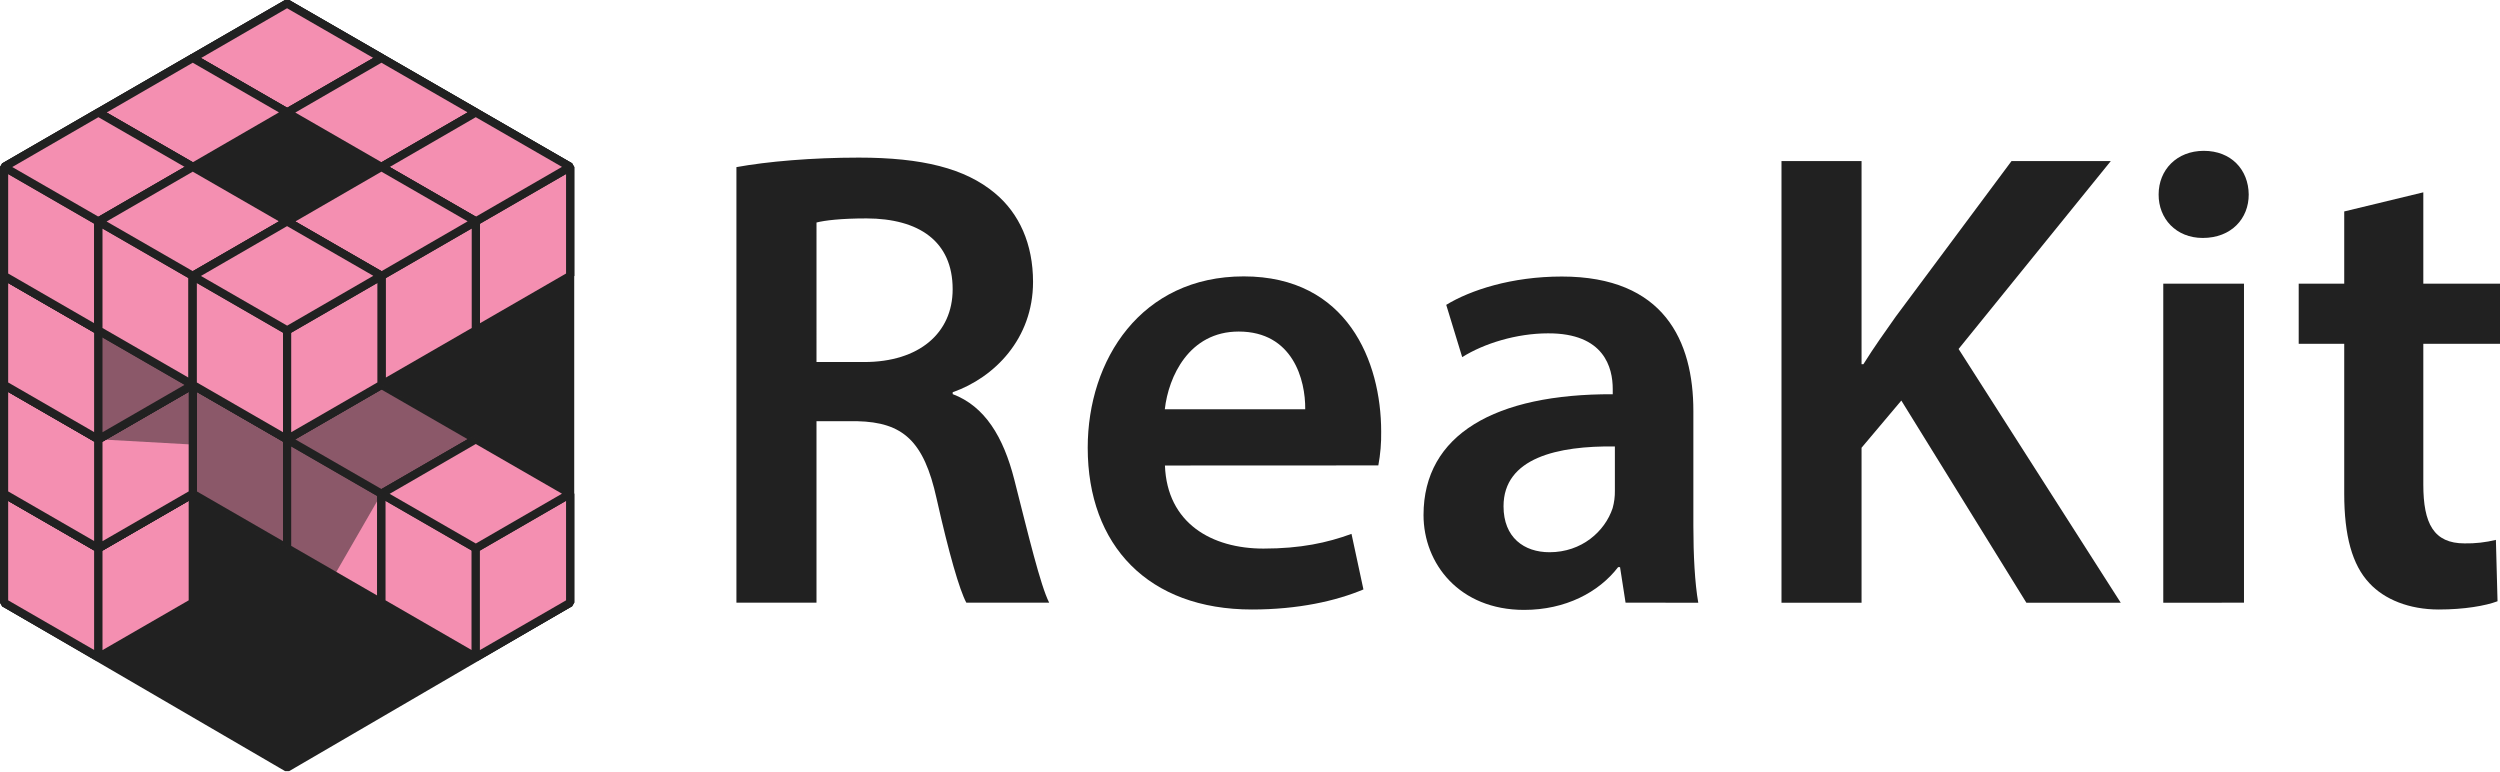
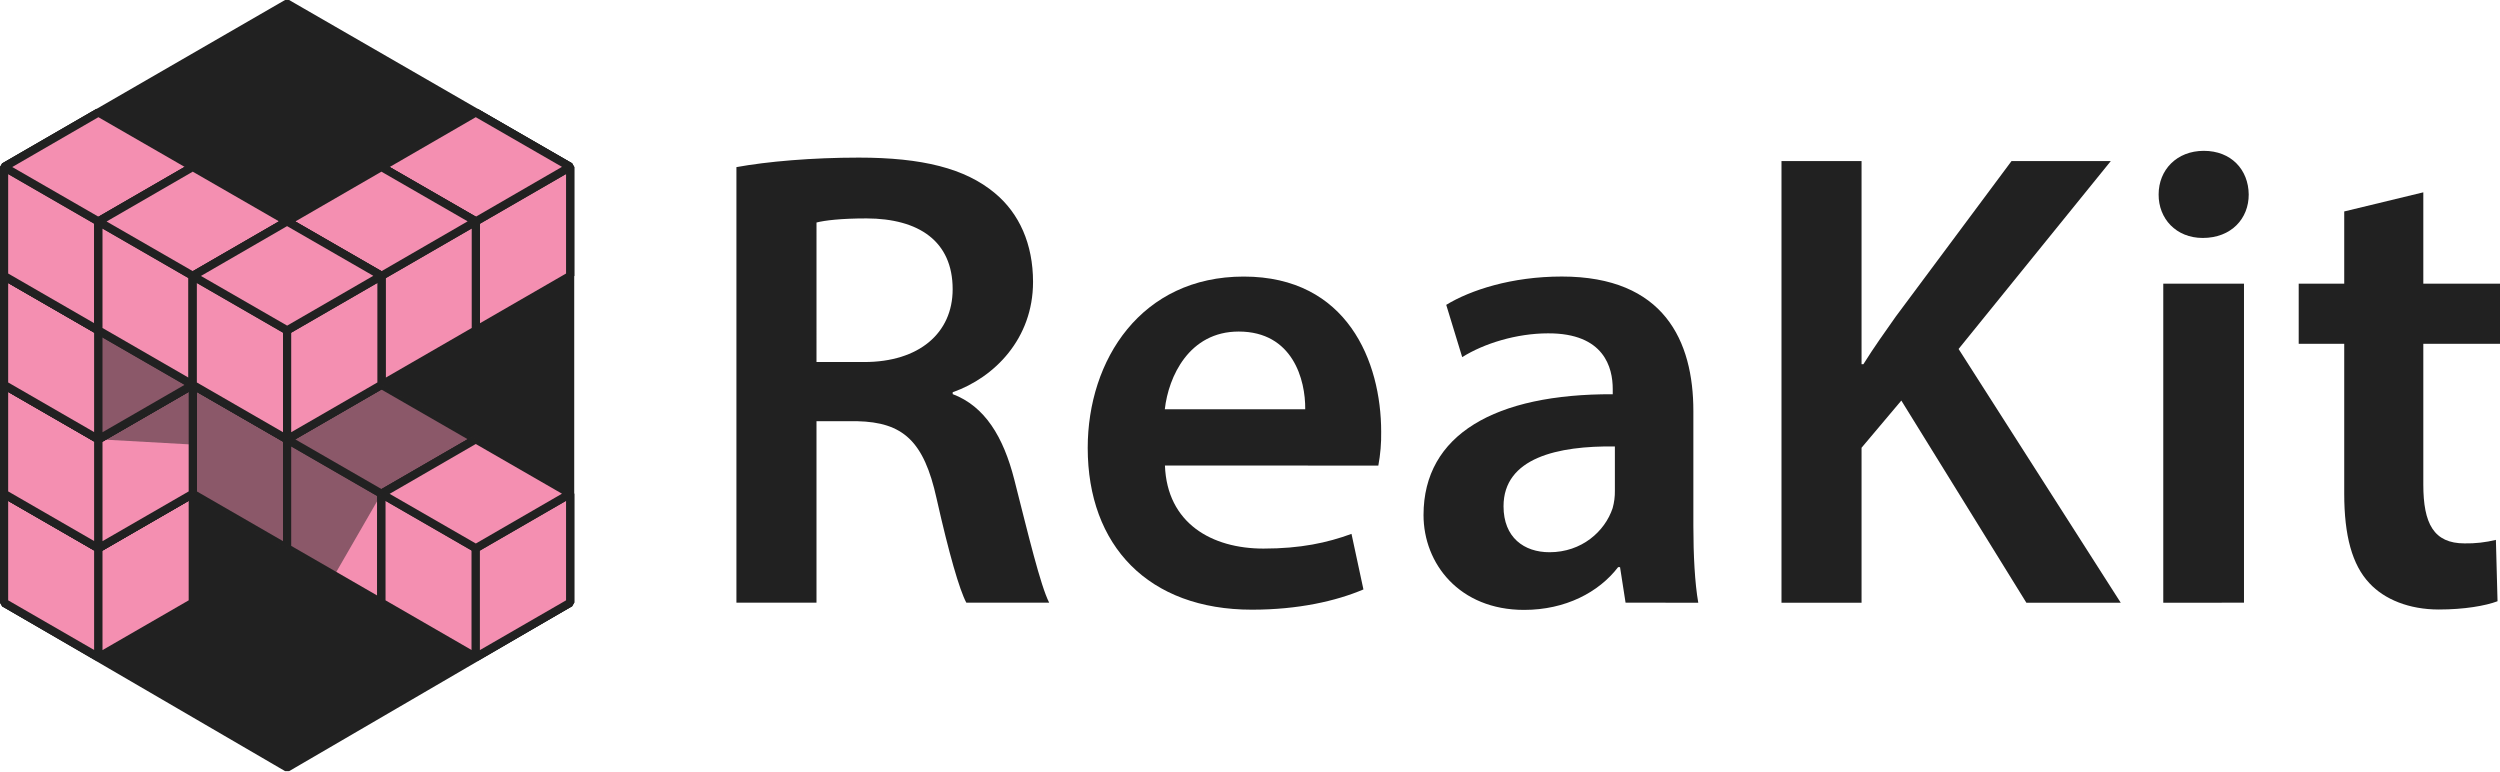
<svg xmlns="http://www.w3.org/2000/svg" viewBox="0 0 1529.93 471.9">
  <defs>
    <style>.cls-1,.cls-4{fill:#212121;}.cls-1,.cls-2{stroke:#212121;stroke-linejoin:bevel;stroke-width:5px;}.cls-2{fill:#f48fb1;}.cls-3{opacity:0.5;}</style>
  </defs>
  <g id="Layer_2" data-name="Layer 2">
    <g id="Layer_3" data-name="Layer 3">
-       <polygon class="cls-1" points="348.91 102.12 348.91 368.78 175.71 469.74 2.5 368.83 2.5 102.22 175.68 2.17 348.91 102.12" />
+       <polygon class="cls-1" points="348.91 102.11 348.91 368.78 175.71 469.74 2.5 368.83 2.5 102.22 175.68 2.17 348.91 102.11" />
      <polygon class="cls-2" points="175.68 268.83 233.44 302.12 175.73 335.5 117.97 302.22 175.68 268.83" />
-       <polygon class="cls-2" points="175.71 268.83 233.44 302.17 233.44 235.5 175.71 202.17 175.71 268.83" />
-       <polygon class="cls-2" points="117.97 235.5 175.71 202.17 175.71 268.83 117.97 302.17 117.97 235.5" />
+       <polygon class="cls-2" points="175.71 268.83 233.44 302.17 233.44 235.5 175.71 202.16 175.71 268.83" />
+       <polygon class="cls-2" points="117.97 235.5 175.71 202.16 175.71 268.83 117.97 302.17 117.97 235.5" />
      <polygon class="cls-2" points="117.97 302.17 175.71 335.5 175.71 268.83 117.97 235.5 117.97 302.17" />
      <polygon class="cls-2" points="175.71 268.83 233.44 235.5 233.44 302.17 175.71 335.5 175.71 268.83" />
-       <polygon class="cls-2" points="175.68 202.17 233.44 235.45 175.73 268.83 117.97 235.55 175.68 202.17" />
+       <polygon class="cls-2" points="175.68 202.16 233.44 235.45 175.73 268.83 117.97 235.55 175.68 202.16" />
      <polygon class="cls-2" points="233.41 302.17 291.18 335.45 233.47 368.83 175.71 335.55 233.41 302.17" />
      <polygon class="cls-2" points="233.44 302.17 291.18 335.5 291.18 268.83 233.44 235.5 233.44 302.17" />
      <polygon class="cls-2" points="175.71 268.83 233.44 235.5 233.44 302.17 175.71 335.5 175.71 268.83" />
      <polygon class="cls-2" points="175.71 335.5 233.44 368.83 233.44 302.17 175.71 268.83 175.71 335.5" />
      <polygon class="cls-2" points="233.44 302.17 291.18 268.83 291.18 335.5 233.44 368.83 233.44 302.17" />
      <polygon class="cls-2" points="233.41 235.5 291.18 268.78 233.47 302.17 175.71 268.88 233.41 235.5" />
      <polygon class="cls-2" points="291.15 335.5 348.91 368.78 291.2 402.17 233.44 368.88 291.15 335.5" />
      <polygon class="cls-2" points="291.18 335.5 348.91 368.83 348.91 302.17 291.18 268.83 291.18 335.5" />
      <polygon class="cls-2" points="233.44 302.17 291.18 268.83 291.18 335.5 233.44 368.83 233.44 302.17" />
      <polygon class="cls-2" points="233.44 368.83 291.18 402.17 291.18 335.5 233.44 302.17 233.44 368.83" />
      <polygon class="cls-2" points="291.18 335.5 348.91 302.17 348.91 368.83 291.18 402.17 291.18 335.5" />
      <polygon class="cls-2" points="291.15 268.83 348.91 302.12 291.2 335.5 233.44 302.22 291.15 268.83" />
-       <polygon class="cls-2" points="175.68 68.83 233.44 102.12 175.73 135.5 117.97 102.22 175.68 68.83" />
-       <polygon class="cls-2" points="175.71 68.83 233.44 102.17 233.44 35.5 175.71 2.17 175.71 68.83" />
-       <polygon class="cls-2" points="117.97 35.5 175.71 2.17 175.71 68.83 117.97 102.17 117.97 35.5" />
-       <polygon class="cls-2" points="117.97 102.17 175.71 135.5 175.71 68.83 117.97 35.5 117.97 102.17" />
-       <polygon class="cls-2" points="175.71 68.83 233.44 35.5 233.44 102.17 175.71 135.5 175.71 68.83" />
-       <polygon class="cls-2" points="175.68 2.17 233.44 35.45 175.73 68.83 117.97 35.55 175.68 2.17" />
-       <polygon class="cls-2" points="117.94 102.17 175.71 135.45 118 168.83 60.23 135.55 117.94 102.17" />
-       <polygon class="cls-2" points="117.97 102.17 175.71 135.5 175.71 68.83 117.97 35.5 117.97 102.17" />
-       <polygon class="cls-2" points="60.23 68.83 117.97 35.5 117.97 102.17 60.23 135.5 60.23 68.83" />
-       <polygon class="cls-2" points="60.23 135.5 117.97 168.83 117.97 102.17 60.23 68.83 60.23 135.5" />
-       <polygon class="cls-1" points="117.97 102.17 175.71 68.83 175.71 135.5 117.97 168.83 117.97 102.17" />
-       <polygon class="cls-2" points="117.94 35.5 175.71 68.78 118 102.17 60.23 68.88 117.94 35.5" />
-       <polygon class="cls-2" points="233.41 102.17 291.18 135.45 233.47 168.83 175.71 135.55 233.41 102.17" />
-       <polygon class="cls-2" points="233.44 102.17 291.18 135.5 291.18 68.83 233.44 35.5 233.44 102.17" />
-       <polygon class="cls-2" points="175.71 68.83 233.44 35.5 233.44 102.17 175.71 135.5 175.71 68.83" />
-       <polygon class="cls-1" points="175.71 135.5 233.44 168.83 233.44 102.17 175.71 68.83 175.71 135.5" />
-       <polygon class="cls-2" points="233.44 102.17 291.18 68.83 291.18 135.5 233.44 168.83 233.44 102.17" />
-       <polygon class="cls-2" points="233.41 35.5 291.18 68.78 233.47 102.17 175.71 68.88 233.41 35.5" />
      <polygon class="cls-2" points="60.21 335.5 117.97 368.78 60.26 402.17 2.5 368.88 60.21 335.5" />
      <polygon class="cls-2" points="60.23 335.5 117.97 368.83 117.97 302.17 60.23 268.83 60.23 335.5" />
      <polygon class="cls-2" points="2.5 302.17 60.23 268.83 60.23 335.5 2.5 368.83 2.5 302.17" />
      <polygon class="cls-2" points="2.5 368.83 60.23 402.17 60.23 335.5 2.5 302.17 2.5 368.83" />
      <polygon class="cls-2" points="60.23 335.5 117.97 302.17 117.97 368.83 60.23 402.17 60.23 335.5" />
      <polygon class="cls-2" points="60.21 268.83 117.97 302.12 60.26 335.5 2.5 302.22 60.21 268.83" />
-       <polygon class="cls-2" points="291.15 135.5 348.91 168.78 291.2 202.17 233.44 168.88 291.15 135.5" />
+       <polygon class="cls-2" points="291.15 135.5 348.91 168.78 291.2 202.16 233.44 168.88 291.15 135.5" />
      <polygon class="cls-2" points="291.18 135.5 348.91 168.83 348.91 102.17 291.18 68.83 291.18 135.5" />
      <polygon class="cls-2" points="233.44 102.17 291.18 68.83 291.18 135.5 233.44 168.83 233.44 102.17" />
-       <polygon class="cls-2" points="233.44 168.83 291.18 202.17 291.18 135.5 233.44 102.17 233.44 168.83" />
-       <polygon class="cls-2" points="291.18 135.5 348.91 102.17 348.91 168.83 291.18 202.17 291.18 135.5" />
-       <polygon class="cls-2" points="291.15 68.83 348.91 102.12 291.2 135.5 233.44 102.22 291.15 68.83" />
+       <polygon class="cls-2" points="233.44 168.83 291.18 202.16 291.18 135.5 233.44 102.17 233.44 168.83" />
+       <polygon class="cls-2" points="291.18 135.5 348.91 102.17 348.91 168.83 291.18 202.16 291.18 135.5" />
+       <polygon class="cls-2" points="291.15 68.83 348.91 102.11 291.2 135.5 233.44 102.22 291.15 68.83" />
      <polygon class="cls-2" points="60.21 268.83 117.97 302.12 60.26 335.5 2.5 302.22 60.21 268.83" />
-       <polygon class="cls-2" points="60.23 268.83 117.97 302.17 117.97 235.5 60.23 202.17 60.23 268.83" />
-       <polygon class="cls-2" points="2.5 235.5 60.23 202.17 60.23 268.83 2.5 302.17 2.5 235.5" />
+       <polygon class="cls-2" points="60.23 268.83 117.97 302.17 117.97 235.5 60.23 202.16 60.23 268.83" />
+       <polygon class="cls-2" points="2.5 235.5 60.23 202.16 60.23 268.83 2.5 302.17 2.5 235.5" />
      <polygon class="cls-2" points="2.5 302.17 60.23 335.5 60.23 268.83 2.5 235.5 2.5 302.17" />
      <polygon class="cls-2" points="60.23 268.83 117.97 235.5 117.97 302.17 60.23 335.5 60.23 268.83" />
-       <polygon class="cls-2" points="60.21 202.17 117.97 235.45 60.26 268.83 2.5 235.55 60.21 202.17" />
-       <polygon class="cls-2" points="60.21 202.17 117.97 235.45 60.26 268.83 2.5 235.55 60.21 202.17" />
-       <polygon class="cls-2" points="60.23 202.17 117.97 235.5 117.97 168.83 60.23 135.5 60.23 202.17" />
-       <polygon class="cls-2" points="2.5 168.83 60.23 135.5 60.23 202.17 2.5 235.5 2.5 168.83" />
-       <polygon class="cls-2" points="2.5 235.5 60.23 268.83 60.23 202.17 2.5 168.83 2.5 235.5" />
-       <polygon class="cls-2" points="60.23 202.17 117.97 168.83 117.97 235.5 60.23 268.83 60.23 202.17" />
-       <polygon class="cls-2" points="60.21 135.5 117.97 168.78 60.26 202.17 2.5 168.88 60.21 135.5" />
-       <polygon class="cls-2" points="60.21 135.5 117.97 168.78 60.26 202.17 2.5 168.88 60.21 135.5" />
+       <polygon class="cls-2" points="60.21 202.16 117.97 235.45 60.26 268.83 2.5 235.55 60.21 202.16" />
+       <polygon class="cls-2" points="60.21 202.16 117.97 235.45 60.26 268.83 2.5 235.55 60.21 202.16" />
+       <polygon class="cls-2" points="60.23 202.16 117.97 235.5 117.97 168.83 60.23 135.5 60.23 202.16" />
+       <polygon class="cls-2" points="2.5 168.83 60.23 135.5 60.23 202.16 2.5 235.5 2.5 168.83" />
+       <polygon class="cls-2" points="2.5 235.5 60.23 268.83 60.23 202.16 2.5 168.83 2.5 235.5" />
+       <polygon class="cls-2" points="60.23 202.16 117.97 168.83 117.97 235.5 60.23 268.83 60.23 202.16" />
+       <polygon class="cls-2" points="60.21 135.5 117.97 168.78 60.26 202.16 2.5 168.88 60.21 135.5" />
+       <polygon class="cls-2" points="60.21 135.5 117.97 168.78 60.26 202.16 2.5 168.88 60.21 135.5" />
      <polygon class="cls-2" points="60.23 135.5 117.97 168.83 117.97 102.17 60.23 68.83 60.23 135.5" />
      <polygon class="cls-2" points="2.5 102.17 60.23 68.83 60.23 135.5 2.5 168.83 2.5 102.17" />
-       <polygon class="cls-2" points="2.5 168.83 60.23 202.17 60.23 135.5 2.5 102.17 2.5 168.83" />
-       <polygon class="cls-2" points="60.23 135.5 117.97 102.17 117.97 168.83 60.23 202.17 60.23 135.5" />
-       <polygon class="cls-2" points="60.21 68.83 117.97 102.12 60.26 135.5 2.5 102.22 60.21 68.83" />
+       <polygon class="cls-2" points="2.5 168.83 60.23 202.16 60.23 135.5 2.5 102.17 2.5 168.83" />
+       <polygon class="cls-2" points="60.23 135.5 117.97 102.17 117.97 168.83 60.23 202.16 60.23 135.5" />
+       <polygon class="cls-2" points="60.21 68.83 117.97 102.11 60.26 135.5 2.5 102.22 60.21 68.83" />
      <polygon class="cls-2" points="117.94 168.83 175.71 202.12 118 235.5 60.23 202.22 117.94 168.83" />
-       <polygon class="cls-2" points="117.97 168.83 175.71 202.17 175.71 135.5 117.97 102.17 117.97 168.83" />
-       <polygon class="cls-2" points="60.23 135.5 117.97 102.17 117.97 168.83 60.23 202.17 60.23 135.5" />
-       <polygon class="cls-2" points="60.23 202.17 117.97 235.5 117.97 168.83 60.23 135.5 60.23 202.17" />
-       <polygon class="cls-2" points="117.97 168.83 175.71 135.5 175.71 202.17 117.97 235.5 117.97 168.83" />
+       <polygon class="cls-2" points="117.97 168.83 175.71 202.16 175.71 135.5 117.97 102.17 117.97 168.83" />
+       <polygon class="cls-2" points="60.23 135.5 117.97 102.17 117.97 168.83 60.23 202.16 60.23 135.5" />
+       <polygon class="cls-2" points="60.23 202.16 117.97 235.5 117.97 168.83 60.23 135.5 60.23 202.16" />
+       <polygon class="cls-2" points="117.97 168.83 175.71 135.5 175.71 202.16 117.97 235.5 117.97 168.83" />
      <polygon class="cls-2" points="117.94 102.17 175.71 135.45 118 168.83 60.23 135.55 117.94 102.17" />
      <polygon class="cls-2" points="233.41 168.83 291.18 202.12 233.47 235.5 175.71 202.22 233.41 168.83" />
-       <polygon class="cls-2" points="233.44 168.83 291.18 202.17 291.18 135.5 233.44 102.17 233.44 168.83" />
-       <polygon class="cls-2" points="175.71 135.5 233.44 102.17 233.44 168.83 175.71 202.17 175.71 135.5" />
-       <polygon class="cls-2" points="175.71 202.17 233.44 235.5 233.44 168.83 175.71 135.5 175.71 202.17" />
-       <polygon class="cls-2" points="233.44 168.83 291.18 135.5 291.18 202.17 233.44 235.5 233.44 168.83" />
+       <polygon class="cls-2" points="233.44 168.83 291.18 202.16 291.18 135.5 233.44 102.17 233.44 168.83" />
+       <polygon class="cls-2" points="175.71 135.5 233.44 102.17 233.44 168.83 175.71 202.16 175.71 135.5" />
+       <polygon class="cls-2" points="175.71 202.16 233.44 235.5 233.44 168.83 175.71 135.5 175.71 202.16" />
+       <polygon class="cls-2" points="233.44 168.83 291.18 135.5 291.18 202.16 233.44 235.5 233.44 168.83" />
      <polygon class="cls-2" points="233.41 102.17 291.18 135.45 233.47 168.83 175.71 135.55 233.41 102.17" />
-       <polygon class="cls-2" points="175.68 202.17 233.44 235.45 175.73 268.83 117.97 235.55 175.68 202.17" />
-       <polygon class="cls-2" points="175.71 202.17 233.44 235.5 233.44 168.83 175.71 135.5 175.71 202.17" />
-       <polygon class="cls-2" points="117.97 168.83 175.71 135.5 175.71 202.17 117.97 235.5 117.97 168.83" />
-       <polygon class="cls-2" points="117.97 235.5 175.71 268.83 175.71 202.17 117.97 168.83 117.97 235.5" />
-       <polygon class="cls-2" points="175.71 202.17 233.44 168.83 233.44 235.5 175.71 268.83 175.71 202.17" />
-       <polygon class="cls-2" points="175.68 135.5 233.44 168.78 175.73 202.17 117.97 168.88 175.68 135.5" />
+       <polygon class="cls-2" points="175.68 202.16 233.44 235.45 175.73 268.83 117.97 235.55 175.68 202.16" />
+       <polygon class="cls-2" points="175.71 202.16 233.44 235.5 233.44 168.83 175.71 135.5 175.71 202.16" />
+       <polygon class="cls-2" points="117.97 168.83 175.71 135.5 175.71 202.16 117.97 235.5 117.97 168.83" />
+       <polygon class="cls-2" points="117.97 235.5 175.71 268.83 175.71 202.16 117.97 168.83 117.97 235.5" />
+       <polygon class="cls-2" points="175.71 202.16 233.44 168.83 233.44 235.5 175.71 268.83 175.71 202.16" />
+       <polygon class="cls-2" points="175.68 135.5 233.44 168.78 175.73 202.16 117.97 168.88 175.68 135.5" />
      <g class="cls-3">
-         <polygon class="cls-4" points="60.23 202.17 175.68 268.83 233.44 235.5 291.18 268.83 233.44 302.12 204.57 352.17 117.97 302.22 117.97 272.06 60.23 268.83 60.23 202.17" />
+         <polygon class="cls-4" points="60.23 202.16 175.68 268.83 233.44 235.5 291.18 268.83 233.44 302.12 204.57 352.17 117.97 302.22 117.97 272.06 60.23 268.83 60.23 202.16" />
      </g>
-       <path class="cls-4" d="M450.67,102.27c18.76-3.43,46.2-5.82,74.87-5.82,38.73,0,65.16,6.54,83.35,21.79,14.88,12.37,23.3,31.1,23.3,54.28,0,34.81-23.66,58.55-49.17,67.52v1.15c19.59,7.42,31,26,37.7,52.31,8.6,33.82,16,64.82,21.35,75.33h-50.7c-4.2-7.82-10.65-30.14-18.21-63.76-7.76-35.24-20.57-46.66-48.63-47.31H499.67V368.83h-49Zm49,119.28h29.21C562.37,221.55,583,203.9,583,177c0-29.41-20.72-43.23-52.64-43.34-15.67,0-25.65,1.22-30.68,2.51Z" />
-       <path class="cls-4" d="M712.91,284.88c1.31,35.38,28.69,50.84,60.29,50.84,22.71,0,39-3.56,53.88-9l7.3,34C817.67,367.75,794.49,373,766.16,373c-63.38,0-100.51-39.16-100.51-99,0-53.87,32.69-104.86,95.48-104.86,63.45,0,84.11,52.18,84.11,94.95a103.64,103.64,0,0,1-1.74,20.73Zm85.85-34.41c.22-18.08-7.64-47.57-40.71-47.57-30.38,0-43,27.6-45.22,47.57Z" />
-       <path class="cls-4" d="M994.8,368.83l-3.38-21.75h-1.18C978.4,362.49,958,373.24,932.7,373.24c-39.6,0-61.54-28.29-61.54-58.06,0-49.26,43.89-74.2,115.79-73.92V238c0-12.82-5.08-34.16-39.63-34-19.13,0-39.18,6.16-52.49,14.56l-9.78-32c14.75-9,40-17.33,70.76-17.33,62.61,0,80.48,39.48,80.48,82.31v70.3c0,17.74.89,35,3,47Zm-6.54-95.61c-34.83-.46-68.14,6.88-68.14,36.61,0,19.11,12.54,28.12,28.14,28.12,19.7,0,33.89-12.72,38.63-27a37.24,37.24,0,0,0,1.37-10.73Z" />
-       <path class="cls-4" d="M1090.22,98.56h49V222.89h1.12c6.45-10.34,13.37-20,19.8-29.12L1231,98.56h60.76l-93.16,115,99.24,155.31h-57.74l-76.54-123.74L1139.22,274v94.86h-49Z" />
-       <path class="cls-4" d="M1376.15,119c.06,14.74-10.64,26.62-28.13,26.62-16.37,0-27.1-11.88-27-26.62,0-15,11.06-26.69,27.64-26.69C1365.37,92.29,1376,103.81,1376.15,119Zm-52.29,249.85V173.61h49.4V368.83Z" />
-       <path class="cls-4" d="M1483,117.7v55.91h47v36.78h-47v86.15c0,23.89,6.37,36,25.25,36a74.55,74.55,0,0,0,19.17-2.15l1,37.56C1521,370.75,1508,373,1492.46,373c-18.14,0-33.25-6.18-42.42-16.08-10.61-11.21-15.44-29.18-15.44-54.76V210.39h-27.86V173.61h27.86V129.4Z" />
+       <path class="cls-4" d="M450.67,102.27c18.76-3.43,46.2-5.82,74.87-5.82,38.73,0,65.16,6.54,83.35,21.79,14.88,12.37,23.3,31.1,23.3,54.28,0,34.81-23.66,58.55-49.17,67.52v1.15c19.59,7.42,31,26,37.7,52.31,8.6,33.82,16,64.82,21.35,75.33h-50.7c-4.2-7.82-10.65-30.14-18.21-63.77-7.76-35.23-20.57-46.65-48.63-47.3H499.67V368.83h-49Zm49,119.28h29.21C562.37,221.55,583,203.9,583,177c0-29.41-20.72-43.23-52.64-43.34-15.67,0-25.65,1.22-30.68,2.51Z" />
+       <path class="cls-4" d="M712.91,284.88c1.31,35.38,28.69,50.84,60.29,50.84,22.71,0,39-3.56,53.88-9l7.3,34c-16.71,7.1-39.89,12.39-68.22,12.39-63.38,0-100.51-39.16-100.51-99,0-53.87,32.69-104.86,95.48-104.86,63.45,0,84.11,52.18,84.11,94.95a103.64,103.64,0,0,1-1.74,20.73Zm85.85-34.41c.22-18.08-7.64-47.57-40.71-47.57-30.38,0-43,27.6-45.22,47.57Z" />
+       <path class="cls-4" d="M994.8,368.83l-3.38-21.75h-1.18C978.4,362.49,958,373.24,932.7,373.24c-39.6,0-61.54-28.29-61.54-58.06,0-49.26,43.89-74.2,115.79-73.92V238c0-12.83-5.08-34.16-39.63-34-19.13,0-39.18,6.16-52.49,14.56l-9.78-32c14.75-9,40-17.33,70.76-17.33,62.61,0,80.48,39.48,80.48,82.31v70.3c0,17.74.89,35,3,47Zm-6.54-95.61c-34.83-.46-68.14,6.88-68.14,36.61,0,19.11,12.54,28.12,28.14,28.12,19.7,0,33.89-12.72,38.63-27a37.24,37.24,0,0,0,1.37-10.73Z" />
+       <path class="cls-4" d="M1090.22,98.56h49V222.89h1.12c6.45-10.34,13.37-20,19.8-29.13L1231,98.56h60.76l-93.16,115,99.24,155.31h-57.74l-76.54-123.74L1139.22,274v94.86h-49Z" />
+       <path class="cls-4" d="M1376.15,119c.06,14.74-10.64,26.62-28.13,26.62-16.37,0-27.1-11.88-27-26.62,0-15,11.06-26.69,27.64-26.69C1365.37,92.29,1376,103.8,1376.15,119Zm-52.29,249.85V173.61h49.4V368.83Z" />
+       <path class="cls-4" d="M1483,117.7v55.91h47v36.78h-47v86.15c0,23.89,6.37,36,25.25,36a74.55,74.55,0,0,0,19.17-2.15l1,37.55C1521,370.75,1508,373,1492.46,373c-18.14,0-33.25-6.18-42.42-16.08-10.61-11.21-15.44-29.18-15.44-54.76V210.39h-27.86V173.61h27.86V129.4Z" />
    </g>
  </g>
</svg>
